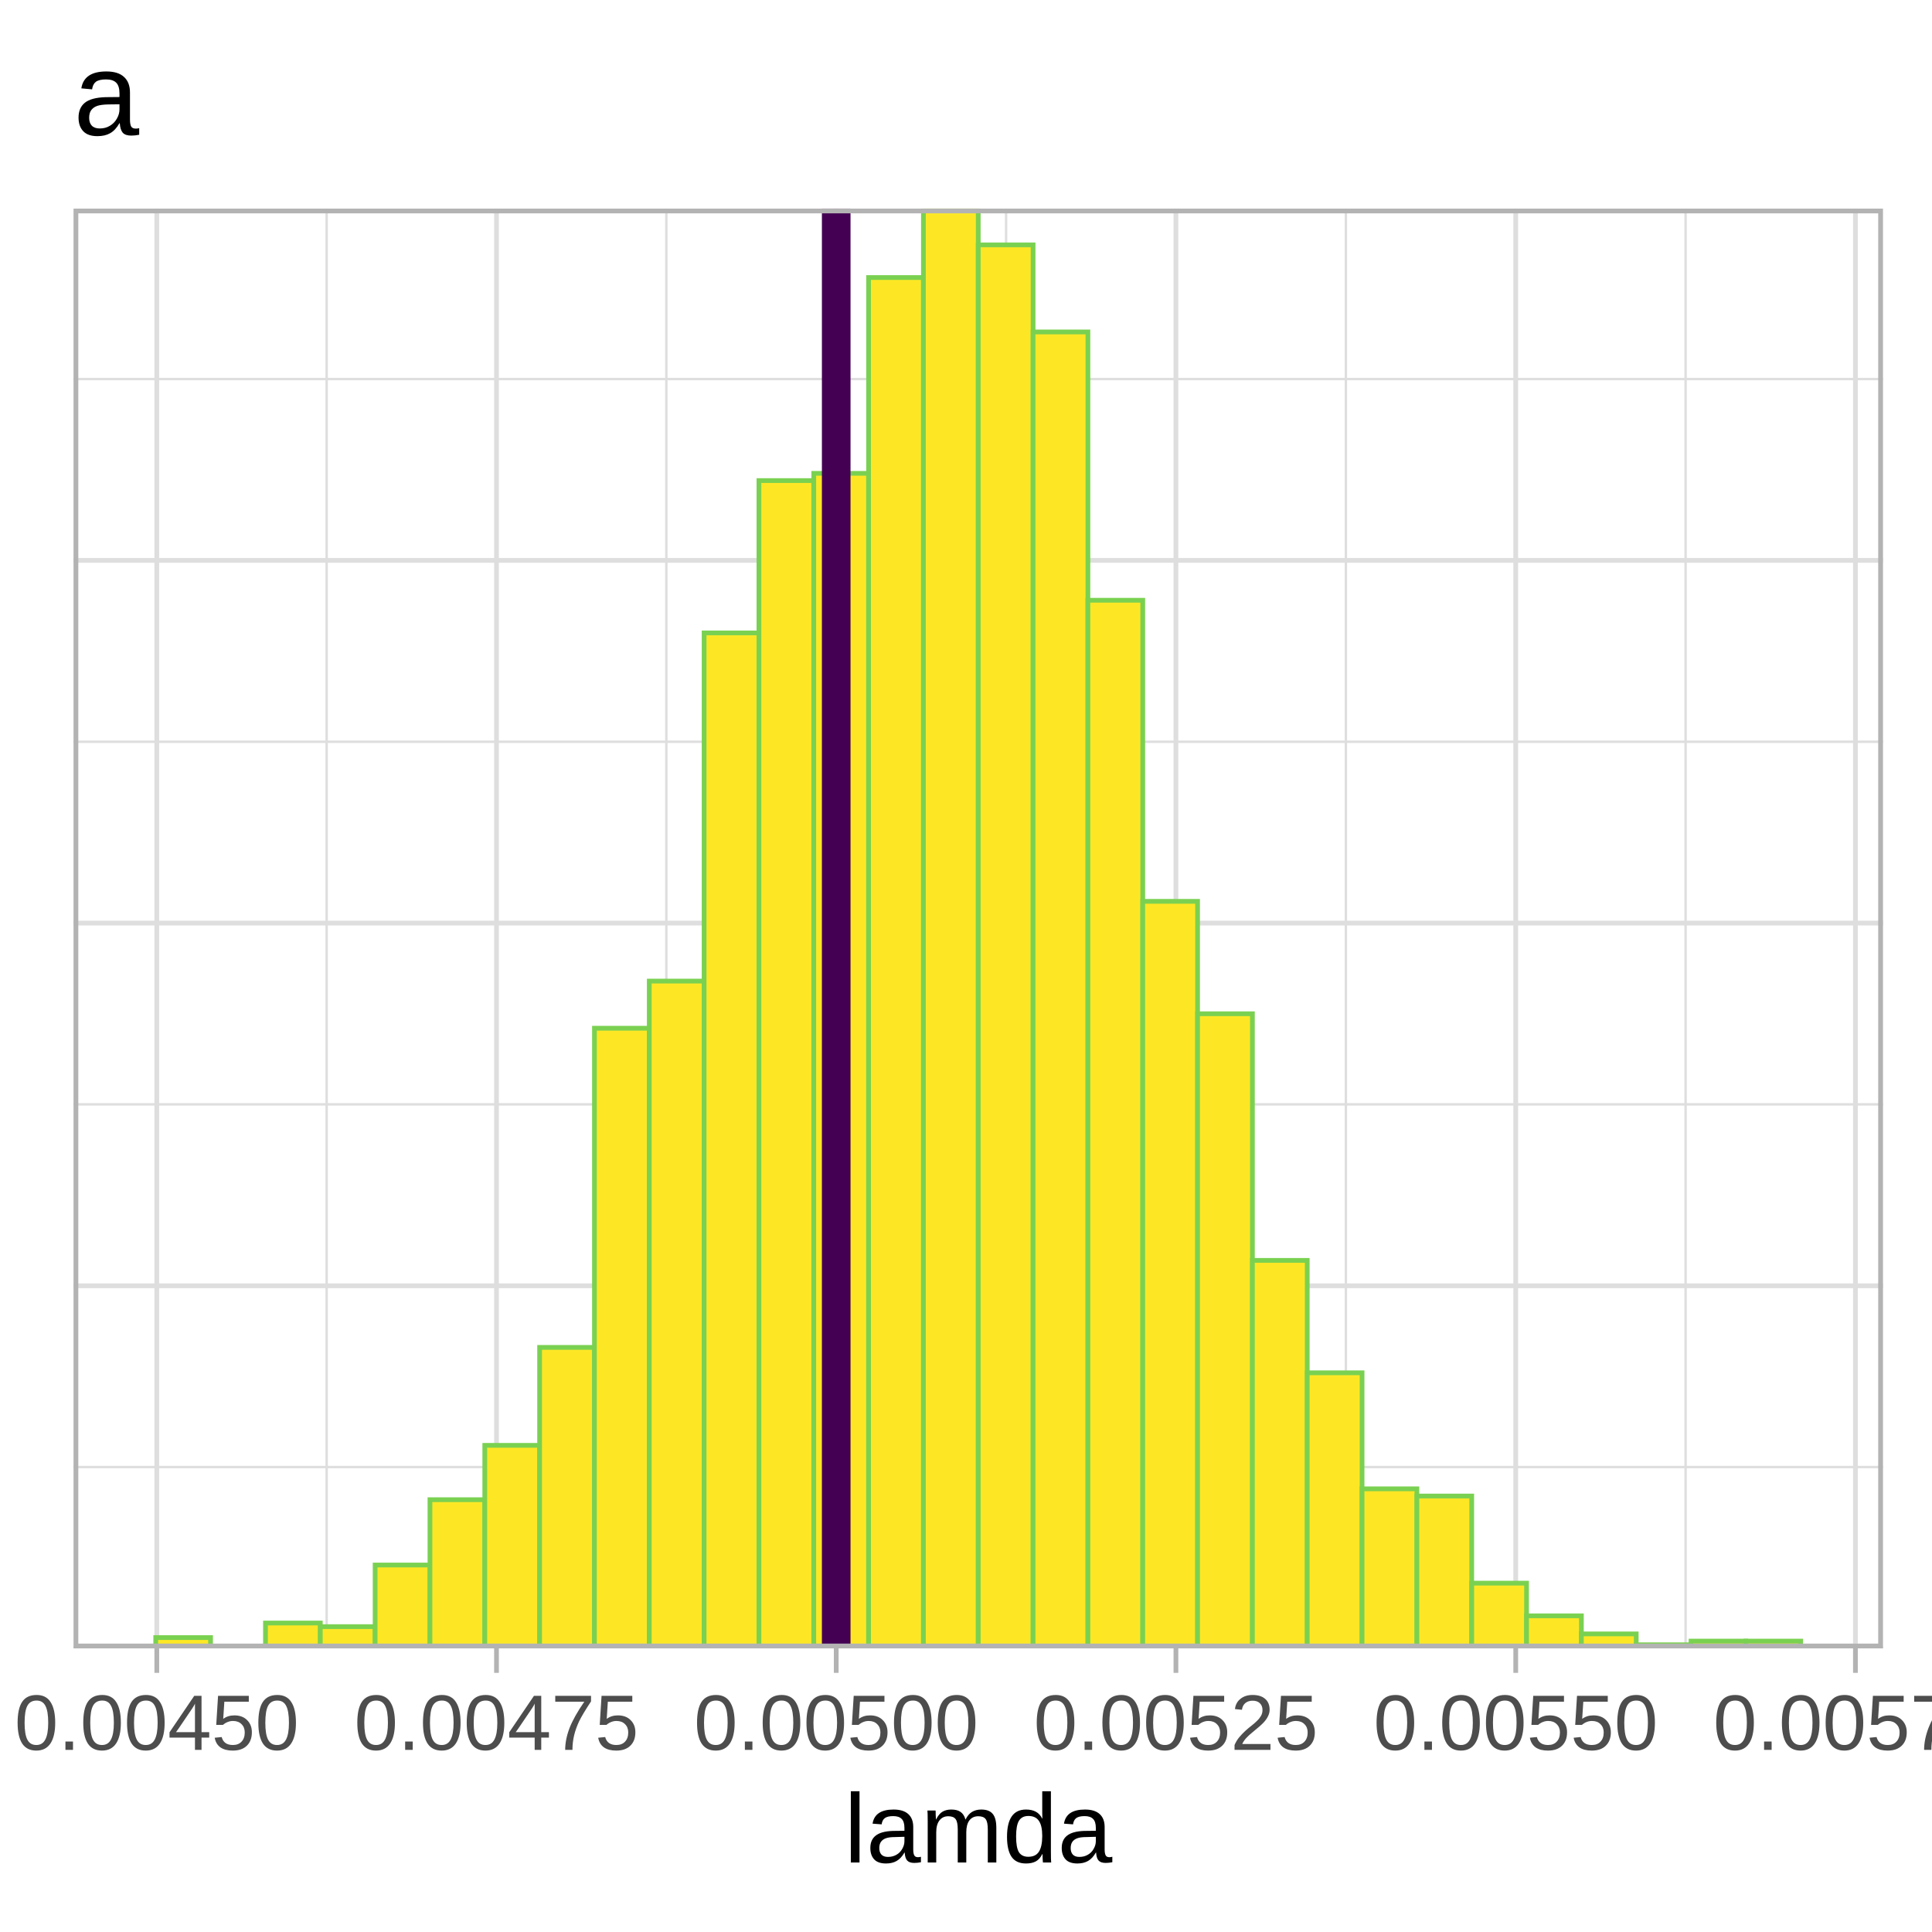
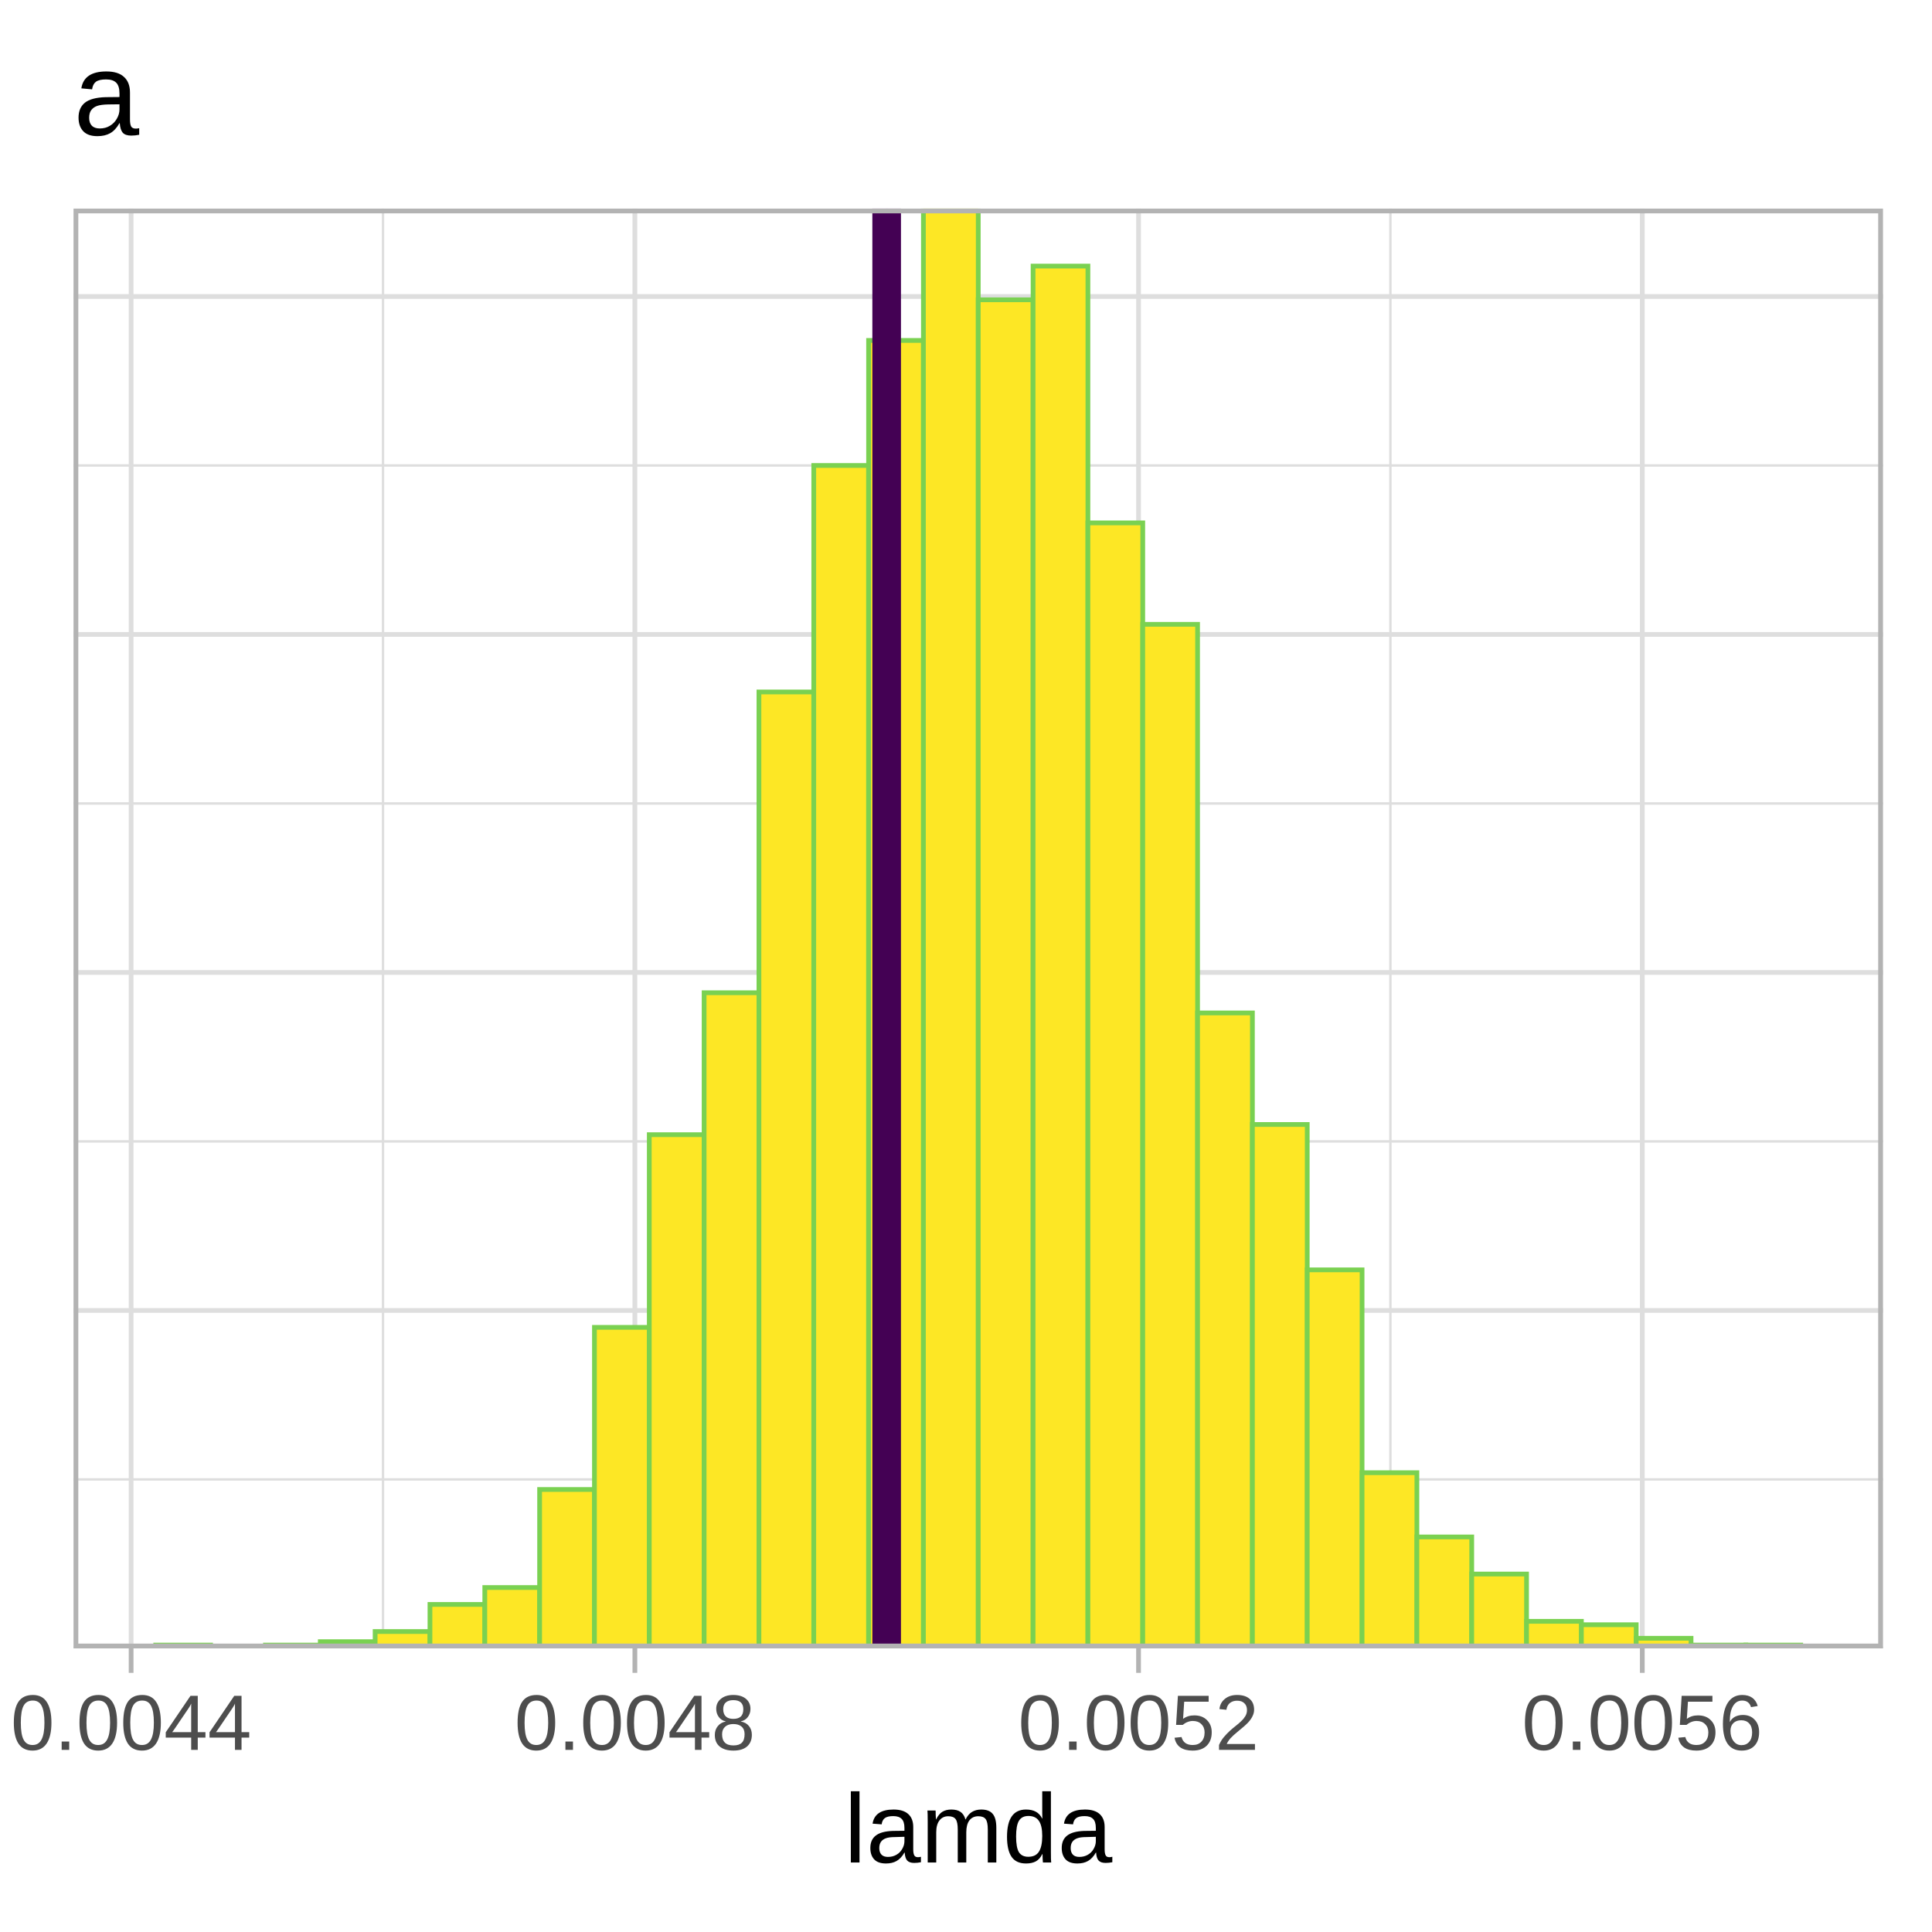
<svg xmlns="http://www.w3.org/2000/svg" class="svglite" width="216.00pt" height="216.00pt" viewBox="0 0 216.00 216.00">
  <defs>
    <style type="text/css">
    .svglite line, .svglite polyline, .svglite polygon, .svglite path, .svglite rect, .svglite circle {
      fill: none;
      stroke: #000000;
      stroke-linecap: round;
      stroke-linejoin: round;
      stroke-miterlimit: 10.00;
    }
    .svglite text {
      white-space: pre;
    }
  </style>
  </defs>
  <rect width="100%" height="100%" style="stroke: none; fill: #FFFFFF;" />
  <defs>
    <clipPath id="cpMC4wMHwyMTYuMDB8MC4wMHwyMTYuMDA=">
      <rect x="0.00" y="0.00" width="216.00" height="216.00" />
    </clipPath>
  </defs>
  <g clip-path="url(#cpMC4wMHwyMTYuMDB8MC4wMHwyMTYuMDA=)">
    <rect x="0.00" y="-0" width="216.00" height="216.00" style="stroke-width: 1.07; stroke: #FFFFFF; fill: #FFFFFF;" />
  </g>
  <defs>
    <clipPath id="cpOC4yMnwyMTAuNTJ8MjMuMzJ8MTg0LjI5">
      <rect x="8.22" y="23.32" width="202.30" height="160.97" />
    </clipPath>
  </defs>
  <g clip-path="url(#cpOC4yMnwyMTAuNTJ8MjMuMzJ8MTg0LjI5)">
    <rect x="8.22" y="23.32" width="202.30" height="160.97" style="stroke-width: 1.07; stroke: none; fill: #FFFFFF;" />
-     <polyline points="8.22,164.02 210.52,164.02 " style="stroke-width: 0.27; stroke: #DEDEDE; stroke-linecap: butt;" />
-     <polyline points="8.22,123.47 210.52,123.47 " style="stroke-width: 0.27; stroke: #DEDEDE; stroke-linecap: butt;" />
-     <polyline points="8.22,82.93 210.52,82.93 " style="stroke-width: 0.27; stroke: #DEDEDE; stroke-linecap: butt;" />
-     <polyline points="8.22,42.38 210.52,42.38 " style="stroke-width: 0.27; stroke: #DEDEDE; stroke-linecap: butt;" />
-     <polyline points="36.52,184.29 36.52,23.32 " style="stroke-width: 0.27; stroke: #DEDEDE; stroke-linecap: butt;" />
-     <polyline points="74.50,184.29 74.50,23.32 " style="stroke-width: 0.27; stroke: #DEDEDE; stroke-linecap: butt;" />
-     <polyline points="112.48,184.29 112.48,23.32 " style="stroke-width: 0.27; stroke: #DEDEDE; stroke-linecap: butt;" />
-     <polyline points="150.47,184.29 150.47,23.32 " style="stroke-width: 0.27; stroke: #DEDEDE; stroke-linecap: butt;" />
-     <polyline points="188.45,184.29 188.45,23.32 " style="stroke-width: 0.27; stroke: #DEDEDE; stroke-linecap: butt;" />
+     <polyline points="8.22,165.40 210.52,165.40 " style="stroke-width: 0.27; stroke: #DEDEDE; stroke-linecap: butt;" />
+     <polyline points="8.22,127.61 210.52,127.61 " style="stroke-width: 0.27; stroke: #DEDEDE; stroke-linecap: butt;" />
+     <polyline points="8.22,89.83 210.52,89.83 " style="stroke-width: 0.27; stroke: #DEDEDE; stroke-linecap: butt;" />
+     <polyline points="8.22,52.04 210.52,52.04 " style="stroke-width: 0.27; stroke: #DEDEDE; stroke-linecap: butt;" />
+     <polyline points="42.82,184.29 42.82,23.32 " style="stroke-width: 0.27; stroke: #DEDEDE; stroke-linecap: butt;" />
+     <polyline points="99.13,184.29 99.13,23.32 " style="stroke-width: 0.27; stroke: #DEDEDE; stroke-linecap: butt;" />
+     <polyline points="155.45,184.29 155.45,23.32 " style="stroke-width: 0.27; stroke: #DEDEDE; stroke-linecap: butt;" />
    <polyline points="8.22,184.29 210.52,184.29 " style="stroke-width: 0.53; stroke: #DEDEDE; stroke-linecap: butt;" />
-     <polyline points="8.22,143.75 210.52,143.75 " style="stroke-width: 0.53; stroke: #DEDEDE; stroke-linecap: butt;" />
-     <polyline points="8.22,103.20 210.52,103.20 " style="stroke-width: 0.53; stroke: #DEDEDE; stroke-linecap: butt;" />
-     <polyline points="8.22,62.65 210.52,62.65 " style="stroke-width: 0.53; stroke: #DEDEDE; stroke-linecap: butt;" />
-     <polyline points="17.53,184.29 17.53,23.32 " style="stroke-width: 0.53; stroke: #DEDEDE; stroke-linecap: butt;" />
-     <polyline points="55.51,184.29 55.51,23.32 " style="stroke-width: 0.53; stroke: #DEDEDE; stroke-linecap: butt;" />
-     <polyline points="93.49,184.29 93.49,23.32 " style="stroke-width: 0.53; stroke: #DEDEDE; stroke-linecap: butt;" />
-     <polyline points="131.47,184.29 131.47,23.32 " style="stroke-width: 0.53; stroke: #DEDEDE; stroke-linecap: butt;" />
-     <polyline points="169.46,184.29 169.46,23.32 " style="stroke-width: 0.53; stroke: #DEDEDE; stroke-linecap: butt;" />
-     <polyline points="207.44,184.29 207.44,23.32 " style="stroke-width: 0.53; stroke: #DEDEDE; stroke-linecap: butt;" />
-     <rect x="17.41" y="183.08" width="6.13" height="1.22" style="stroke-width: 0.53; stroke: #7AD151; stroke-linecap: butt; stroke-linejoin: miter; fill: #FDE725;" />
+     <polyline points="8.22,146.51 210.52,146.51 " style="stroke-width: 0.53; stroke: #DEDEDE; stroke-linecap: butt;" />
+     <polyline points="8.22,108.72 210.52,108.72 " style="stroke-width: 0.53; stroke: #DEDEDE; stroke-linecap: butt;" />
+     <polyline points="8.22,70.93 210.52,70.93 " style="stroke-width: 0.53; stroke: #DEDEDE; stroke-linecap: butt;" />
+     <polyline points="8.22,33.15 210.52,33.15 " style="stroke-width: 0.53; stroke: #DEDEDE; stroke-linecap: butt;" />
+     <polyline points="14.66,184.29 14.66,23.32 " style="stroke-width: 0.53; stroke: #DEDEDE; stroke-linecap: butt;" />
+     <polyline points="70.98,184.29 70.98,23.32 " style="stroke-width: 0.53; stroke: #DEDEDE; stroke-linecap: butt;" />
+     <polyline points="127.29,184.29 127.29,23.32 " style="stroke-width: 0.53; stroke: #DEDEDE; stroke-linecap: butt;" />
+     <polyline points="183.61,184.29 183.61,23.32 " style="stroke-width: 0.53; stroke: #DEDEDE; stroke-linecap: butt;" />
+     <rect x="17.41" y="183.92" width="6.13" height="0.38" style="stroke-width: 0.53; stroke: #7AD151; stroke-linecap: butt; stroke-linejoin: miter; fill: #FDE725;" />
    <rect x="23.55" y="184.29" width="6.13" height="0.00" style="stroke-width: 0.53; stroke: #7AD151; stroke-linecap: butt; stroke-linejoin: miter; fill: #FDE725;" />
-     <rect x="29.68" y="181.46" width="6.13" height="2.84" style="stroke-width: 0.53; stroke: #7AD151; stroke-linecap: butt; stroke-linejoin: miter; fill: #FDE725;" />
-     <rect x="35.81" y="181.86" width="6.13" height="2.43" style="stroke-width: 0.53; stroke: #7AD151; stroke-linecap: butt; stroke-linejoin: miter; fill: #FDE725;" />
-     <rect x="41.94" y="174.97" width="6.13" height="9.33" style="stroke-width: 0.53; stroke: #7AD151; stroke-linecap: butt; stroke-linejoin: miter; fill: #FDE725;" />
-     <rect x="48.07" y="167.67" width="6.13" height="16.62" style="stroke-width: 0.53; stroke: #7AD151; stroke-linecap: butt; stroke-linejoin: miter; fill: #FDE725;" />
-     <rect x="54.20" y="161.59" width="6.13" height="22.71" style="stroke-width: 0.53; stroke: #7AD151; stroke-linecap: butt; stroke-linejoin: miter; fill: #FDE725;" />
-     <rect x="60.33" y="150.64" width="6.13" height="33.65" style="stroke-width: 0.53; stroke: #7AD151; stroke-linecap: butt; stroke-linejoin: miter; fill: #FDE725;" />
-     <rect x="66.46" y="114.96" width="6.13" height="69.34" style="stroke-width: 0.53; stroke: #7AD151; stroke-linecap: butt; stroke-linejoin: miter; fill: #FDE725;" />
-     <rect x="72.59" y="109.69" width="6.13" height="74.61" style="stroke-width: 0.53; stroke: #7AD151; stroke-linecap: butt; stroke-linejoin: miter; fill: #FDE725;" />
-     <rect x="78.72" y="70.76" width="6.13" height="113.53" style="stroke-width: 0.53; stroke: #7AD151; stroke-linecap: butt; stroke-linejoin: miter; fill: #FDE725;" />
-     <rect x="84.85" y="53.73" width="6.13" height="130.56" style="stroke-width: 0.53; stroke: #7AD151; stroke-linecap: butt; stroke-linejoin: miter; fill: #FDE725;" />
-     <rect x="90.98" y="52.92" width="6.13" height="131.37" style="stroke-width: 0.53; stroke: #7AD151; stroke-linecap: butt; stroke-linejoin: miter; fill: #FDE725;" />
-     <rect x="97.11" y="31.03" width="6.13" height="153.27" style="stroke-width: 0.53; stroke: #7AD151; stroke-linecap: butt; stroke-linejoin: miter; fill: #FDE725;" />
+     <rect x="29.68" y="183.92" width="6.13" height="0.38" style="stroke-width: 0.53; stroke: #7AD151; stroke-linecap: butt; stroke-linejoin: miter; fill: #FDE725;" />
+     <rect x="35.81" y="183.54" width="6.13" height="0.76" style="stroke-width: 0.53; stroke: #7AD151; stroke-linecap: butt; stroke-linejoin: miter; fill: #FDE725;" />
+     <rect x="41.94" y="182.41" width="6.13" height="1.89" style="stroke-width: 0.53; stroke: #7AD151; stroke-linecap: butt; stroke-linejoin: miter; fill: #FDE725;" />
+     <rect x="48.07" y="179.38" width="6.13" height="4.91" style="stroke-width: 0.53; stroke: #7AD151; stroke-linecap: butt; stroke-linejoin: miter; fill: #FDE725;" />
+     <rect x="54.20" y="177.49" width="6.13" height="6.80" style="stroke-width: 0.53; stroke: #7AD151; stroke-linecap: butt; stroke-linejoin: miter; fill: #FDE725;" />
+     <rect x="60.33" y="166.53" width="6.13" height="17.76" style="stroke-width: 0.53; stroke: #7AD151; stroke-linecap: butt; stroke-linejoin: miter; fill: #FDE725;" />
+     <rect x="66.46" y="148.40" width="6.13" height="35.90" style="stroke-width: 0.53; stroke: #7AD151; stroke-linecap: butt; stroke-linejoin: miter; fill: #FDE725;" />
+     <rect x="72.59" y="126.86" width="6.13" height="57.44" style="stroke-width: 0.53; stroke: #7AD151; stroke-linecap: butt; stroke-linejoin: miter; fill: #FDE725;" />
+     <rect x="78.72" y="110.99" width="6.13" height="73.31" style="stroke-width: 0.53; stroke: #7AD151; stroke-linecap: butt; stroke-linejoin: miter; fill: #FDE725;" />
+     <rect x="84.85" y="77.36" width="6.13" height="106.94" style="stroke-width: 0.53; stroke: #7AD151; stroke-linecap: butt; stroke-linejoin: miter; fill: #FDE725;" />
+     <rect x="90.98" y="52.04" width="6.13" height="132.26" style="stroke-width: 0.53; stroke: #7AD151; stroke-linecap: butt; stroke-linejoin: miter; fill: #FDE725;" />
+     <rect x="97.11" y="38.06" width="6.13" height="146.24" style="stroke-width: 0.53; stroke: #7AD151; stroke-linecap: butt; stroke-linejoin: miter; fill: #FDE725;" />
    <rect x="103.24" y="23.32" width="6.13" height="160.97" style="stroke-width: 0.53; stroke: #7AD151; stroke-linecap: butt; stroke-linejoin: miter; fill: #FDE725;" />
-     <rect x="109.37" y="27.38" width="6.13" height="156.92" style="stroke-width: 0.53; stroke: #7AD151; stroke-linecap: butt; stroke-linejoin: miter; fill: #FDE725;" />
-     <rect x="115.50" y="37.11" width="6.13" height="147.19" style="stroke-width: 0.53; stroke: #7AD151; stroke-linecap: butt; stroke-linejoin: miter; fill: #FDE725;" />
-     <rect x="121.63" y="67.11" width="6.13" height="117.18" style="stroke-width: 0.53; stroke: #7AD151; stroke-linecap: butt; stroke-linejoin: miter; fill: #FDE725;" />
-     <rect x="127.76" y="100.77" width="6.13" height="83.53" style="stroke-width: 0.53; stroke: #7AD151; stroke-linecap: butt; stroke-linejoin: miter; fill: #FDE725;" />
-     <rect x="133.89" y="113.34" width="6.13" height="70.96" style="stroke-width: 0.53; stroke: #7AD151; stroke-linecap: butt; stroke-linejoin: miter; fill: #FDE725;" />
-     <rect x="140.02" y="140.91" width="6.13" height="43.39" style="stroke-width: 0.53; stroke: #7AD151; stroke-linecap: butt; stroke-linejoin: miter; fill: #FDE725;" />
-     <rect x="146.15" y="153.48" width="6.13" height="30.82" style="stroke-width: 0.53; stroke: #7AD151; stroke-linecap: butt; stroke-linejoin: miter; fill: #FDE725;" />
-     <rect x="152.28" y="166.45" width="6.13" height="17.84" style="stroke-width: 0.53; stroke: #7AD151; stroke-linecap: butt; stroke-linejoin: miter; fill: #FDE725;" />
-     <rect x="158.41" y="167.26" width="6.13" height="17.03" style="stroke-width: 0.53; stroke: #7AD151; stroke-linecap: butt; stroke-linejoin: miter; fill: #FDE725;" />
-     <rect x="164.54" y="177.00" width="6.13" height="7.30" style="stroke-width: 0.53; stroke: #7AD151; stroke-linecap: butt; stroke-linejoin: miter; fill: #FDE725;" />
-     <rect x="170.67" y="180.65" width="6.13" height="3.65" style="stroke-width: 0.53; stroke: #7AD151; stroke-linecap: butt; stroke-linejoin: miter; fill: #FDE725;" />
-     <rect x="176.80" y="182.67" width="6.13" height="1.62" style="stroke-width: 0.53; stroke: #7AD151; stroke-linecap: butt; stroke-linejoin: miter; fill: #FDE725;" />
-     <rect x="182.93" y="183.89" width="6.13" height="0.41" style="stroke-width: 0.53; stroke: #7AD151; stroke-linecap: butt; stroke-linejoin: miter; fill: #FDE725;" />
-     <rect x="189.06" y="183.48" width="6.13" height="0.81" style="stroke-width: 0.53; stroke: #7AD151; stroke-linecap: butt; stroke-linejoin: miter; fill: #FDE725;" />
-     <rect x="195.19" y="183.48" width="6.13" height="0.81" style="stroke-width: 0.53; stroke: #7AD151; stroke-linecap: butt; stroke-linejoin: miter; fill: #FDE725;" />
-     <line x1="93.49" y1="184.29" x2="93.49" y2="23.32" style="stroke-width: 3.20; stroke: #440154; stroke-linecap: butt;" />
+     <rect x="109.37" y="33.52" width="6.13" height="150.77" style="stroke-width: 0.53; stroke: #7AD151; stroke-linecap: butt; stroke-linejoin: miter; fill: #FDE725;" />
+     <rect x="115.50" y="29.75" width="6.13" height="154.55" style="stroke-width: 0.53; stroke: #7AD151; stroke-linecap: butt; stroke-linejoin: miter; fill: #FDE725;" />
+     <rect x="121.63" y="58.46" width="6.13" height="125.83" style="stroke-width: 0.53; stroke: #7AD151; stroke-linecap: butt; stroke-linejoin: miter; fill: #FDE725;" />
+     <rect x="127.76" y="69.80" width="6.13" height="114.50" style="stroke-width: 0.53; stroke: #7AD151; stroke-linecap: butt; stroke-linejoin: miter; fill: #FDE725;" />
+     <rect x="133.89" y="113.25" width="6.13" height="71.04" style="stroke-width: 0.53; stroke: #7AD151; stroke-linecap: butt; stroke-linejoin: miter; fill: #FDE725;" />
+     <rect x="140.02" y="125.72" width="6.13" height="58.57" style="stroke-width: 0.53; stroke: #7AD151; stroke-linecap: butt; stroke-linejoin: miter; fill: #FDE725;" />
+     <rect x="146.15" y="141.97" width="6.13" height="42.32" style="stroke-width: 0.53; stroke: #7AD151; stroke-linecap: butt; stroke-linejoin: miter; fill: #FDE725;" />
+     <rect x="152.28" y="164.65" width="6.13" height="19.65" style="stroke-width: 0.53; stroke: #7AD151; stroke-linecap: butt; stroke-linejoin: miter; fill: #FDE725;" />
+     <rect x="158.41" y="171.83" width="6.13" height="12.47" style="stroke-width: 0.53; stroke: #7AD151; stroke-linecap: butt; stroke-linejoin: miter; fill: #FDE725;" />
+     <rect x="164.54" y="175.98" width="6.13" height="8.31" style="stroke-width: 0.53; stroke: #7AD151; stroke-linecap: butt; stroke-linejoin: miter; fill: #FDE725;" />
+     <rect x="170.67" y="181.27" width="6.13" height="3.02" style="stroke-width: 0.53; stroke: #7AD151; stroke-linecap: butt; stroke-linejoin: miter; fill: #FDE725;" />
+     <rect x="176.80" y="181.65" width="6.13" height="2.65" style="stroke-width: 0.53; stroke: #7AD151; stroke-linecap: butt; stroke-linejoin: miter; fill: #FDE725;" />
+     <rect x="182.93" y="183.16" width="6.13" height="1.13" style="stroke-width: 0.53; stroke: #7AD151; stroke-linecap: butt; stroke-linejoin: miter; fill: #FDE725;" />
+     <rect x="189.06" y="183.92" width="6.13" height="0.38" style="stroke-width: 0.53; stroke: #7AD151; stroke-linecap: butt; stroke-linejoin: miter; fill: #FDE725;" />
+     <rect x="195.19" y="183.92" width="6.13" height="0.38" style="stroke-width: 0.53; stroke: #7AD151; stroke-linecap: butt; stroke-linejoin: miter; fill: #FDE725;" />
+     <line x1="99.13" y1="184.29" x2="99.13" y2="23.32" style="stroke-width: 3.20; stroke: #440154; stroke-linecap: butt;" />
    <rect x="8.22" y="23.32" width="202.30" height="160.97" style="stroke-width: 1.07; stroke: #B3B3B3;" />
  </g>
  <g clip-path="url(#cpMC4wMHwyMTYuMDB8MC4wMHwyMTYuMDA=)">
</g>
  <defs>
    <clipPath id="cpOC4yMnwyMTAuNTJ8MjMuMzJ8MjMuMzI=">
      <rect x="8.22" y="23.32" width="202.30" height="0.00" />
    </clipPath>
  </defs>
  <g clip-path="url(#cpOC4yMnwyMTAuNTJ8MjMuMzJ8MjMuMzI=)">
</g>
  <g clip-path="url(#cpMC4wMHwyMTYuMDB8MC4wMHwyMTYuMDA=)">
-     <polyline points="17.53,187.03 17.53,184.29 " style="stroke-width: 0.53; stroke: #B3B3B3; stroke-linecap: butt;" />
-     <polyline points="55.51,187.03 55.51,184.29 " style="stroke-width: 0.53; stroke: #B3B3B3; stroke-linecap: butt;" />
-     <polyline points="93.49,187.03 93.49,184.29 " style="stroke-width: 0.53; stroke: #B3B3B3; stroke-linecap: butt;" />
-     <polyline points="131.47,187.03 131.47,184.29 " style="stroke-width: 0.53; stroke: #B3B3B3; stroke-linecap: butt;" />
-     <polyline points="169.46,187.03 169.46,184.29 " style="stroke-width: 0.53; stroke: #B3B3B3; stroke-linecap: butt;" />
-     <polyline points="207.44,187.03 207.44,184.29 " style="stroke-width: 0.53; stroke: #B3B3B3; stroke-linecap: butt;" />
-     <text x="17.53" y="195.64" text-anchor="middle" style="font-size: 8.80px;fill: #4D4D4D; font-family: &quot;Arimo&quot;;" textLength="36.36px" lengthAdjust="spacingAndGlyphs">0.00450</text>
-     <text x="55.51" y="195.64" text-anchor="middle" style="font-size: 8.80px;fill: #4D4D4D; font-family: &quot;Arimo&quot;;" textLength="36.36px" lengthAdjust="spacingAndGlyphs">0.00475</text>
-     <text x="93.49" y="195.64" text-anchor="middle" style="font-size: 8.80px;fill: #4D4D4D; font-family: &quot;Arimo&quot;;" textLength="36.36px" lengthAdjust="spacingAndGlyphs">0.00500</text>
-     <text x="131.47" y="195.64" text-anchor="middle" style="font-size: 8.80px;fill: #4D4D4D; font-family: &quot;Arimo&quot;;" textLength="36.36px" lengthAdjust="spacingAndGlyphs">0.00525</text>
-     <text x="169.46" y="195.64" text-anchor="middle" style="font-size: 8.80px;fill: #4D4D4D; font-family: &quot;Arimo&quot;;" textLength="36.36px" lengthAdjust="spacingAndGlyphs">0.00550</text>
-     <text x="207.44" y="195.64" text-anchor="middle" style="font-size: 8.80px;fill: #4D4D4D; font-family: &quot;Arimo&quot;;" textLength="36.36px" lengthAdjust="spacingAndGlyphs">0.00575</text>
+     <polyline points="14.66,187.03 14.66,184.29 " style="stroke-width: 0.53; stroke: #B3B3B3; stroke-linecap: butt;" />
+     <polyline points="70.98,187.03 70.98,184.29 " style="stroke-width: 0.53; stroke: #B3B3B3; stroke-linecap: butt;" />
+     <polyline points="127.29,187.03 127.29,184.29 " style="stroke-width: 0.53; stroke: #B3B3B3; stroke-linecap: butt;" />
+     <polyline points="183.61,187.03 183.61,184.29 " style="stroke-width: 0.53; stroke: #B3B3B3; stroke-linecap: butt;" />
+     <text x="14.66" y="195.64" text-anchor="middle" style="font-size: 8.80px;fill: #4D4D4D; font-family: &quot;Arimo&quot;;" textLength="30.77px" lengthAdjust="spacingAndGlyphs">0.0044</text>
+     <text x="70.98" y="195.64" text-anchor="middle" style="font-size: 8.80px;fill: #4D4D4D; font-family: &quot;Arimo&quot;;" textLength="30.77px" lengthAdjust="spacingAndGlyphs">0.0048</text>
+     <text x="127.29" y="195.64" text-anchor="middle" style="font-size: 8.80px;fill: #4D4D4D; font-family: &quot;Arimo&quot;;" textLength="30.77px" lengthAdjust="spacingAndGlyphs">0.0052</text>
+     <text x="183.61" y="195.64" text-anchor="middle" style="font-size: 8.80px;fill: #4D4D4D; font-family: &quot;Arimo&quot;;" textLength="30.77px" lengthAdjust="spacingAndGlyphs">0.0056</text>
    <text x="109.37" y="208.23" text-anchor="middle" style="font-size: 11.00px; font-family: &quot;Arimo&quot;;" textLength="34.24px" lengthAdjust="spacingAndGlyphs">lamda</text>
    <text x="8.22" y="15.10" style="font-size: 13.20px; font-family: &quot;Arimo&quot;;" textLength="8.09px" lengthAdjust="spacingAndGlyphs">a</text>
  </g>
</svg>
